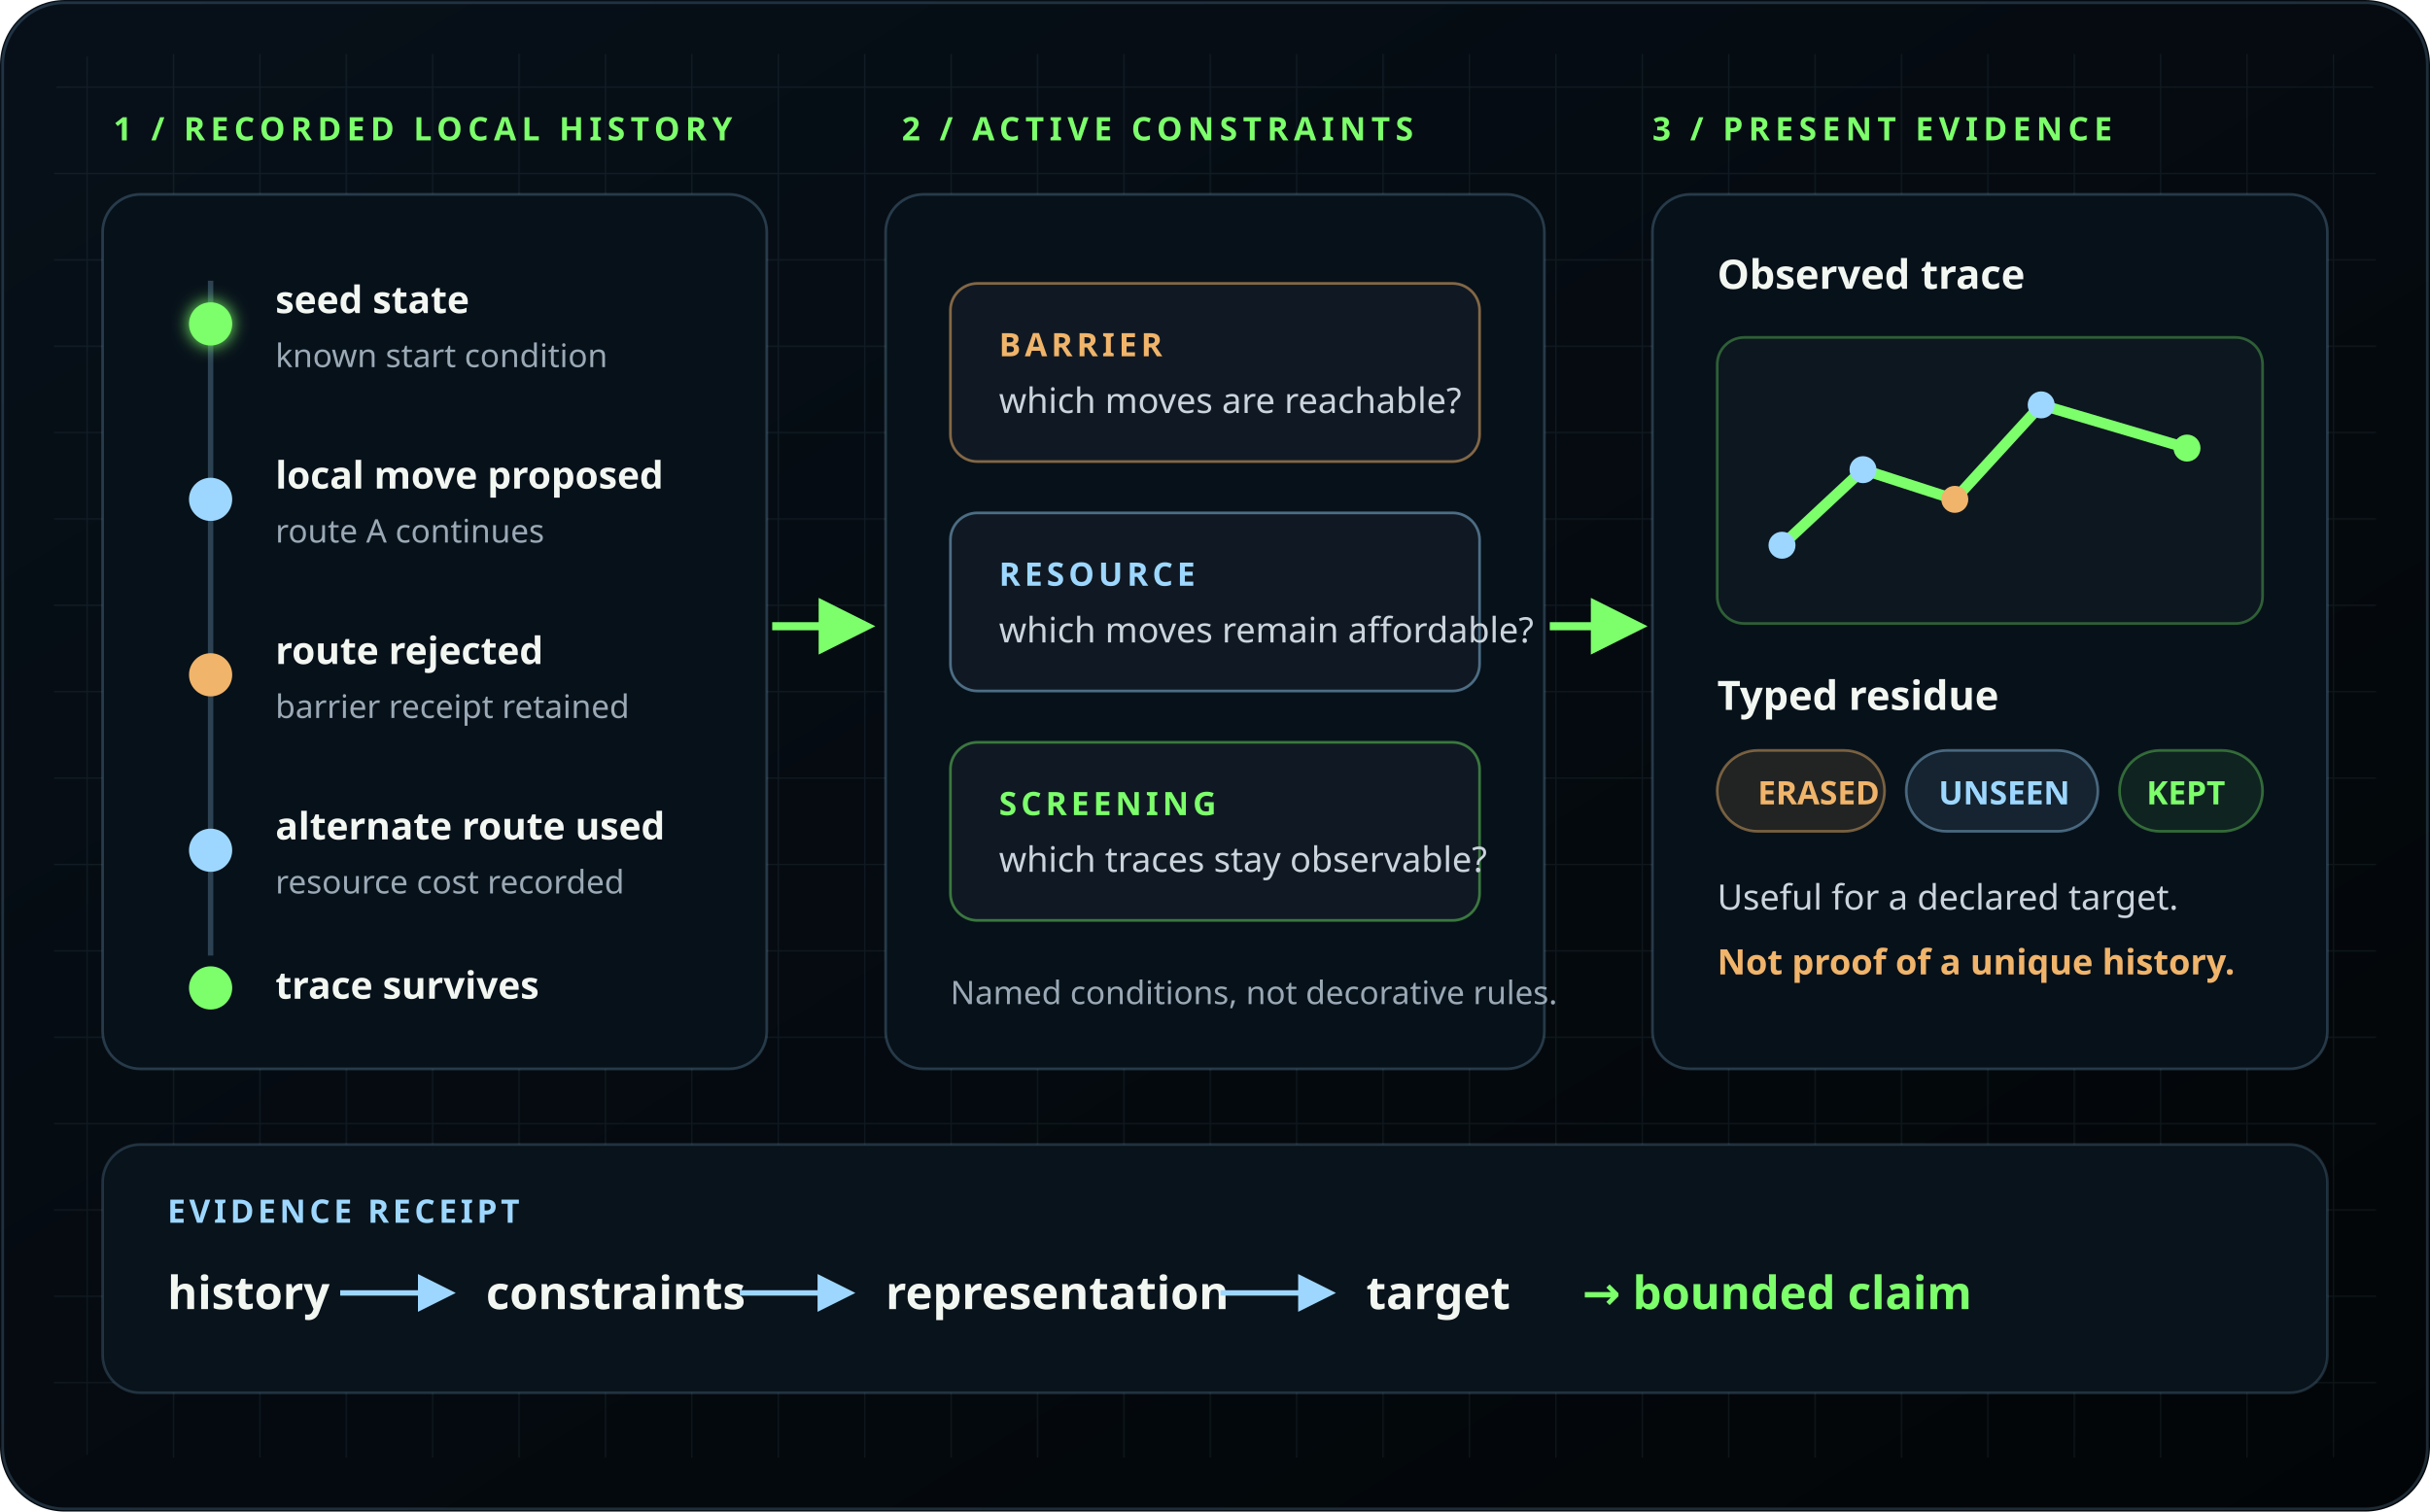
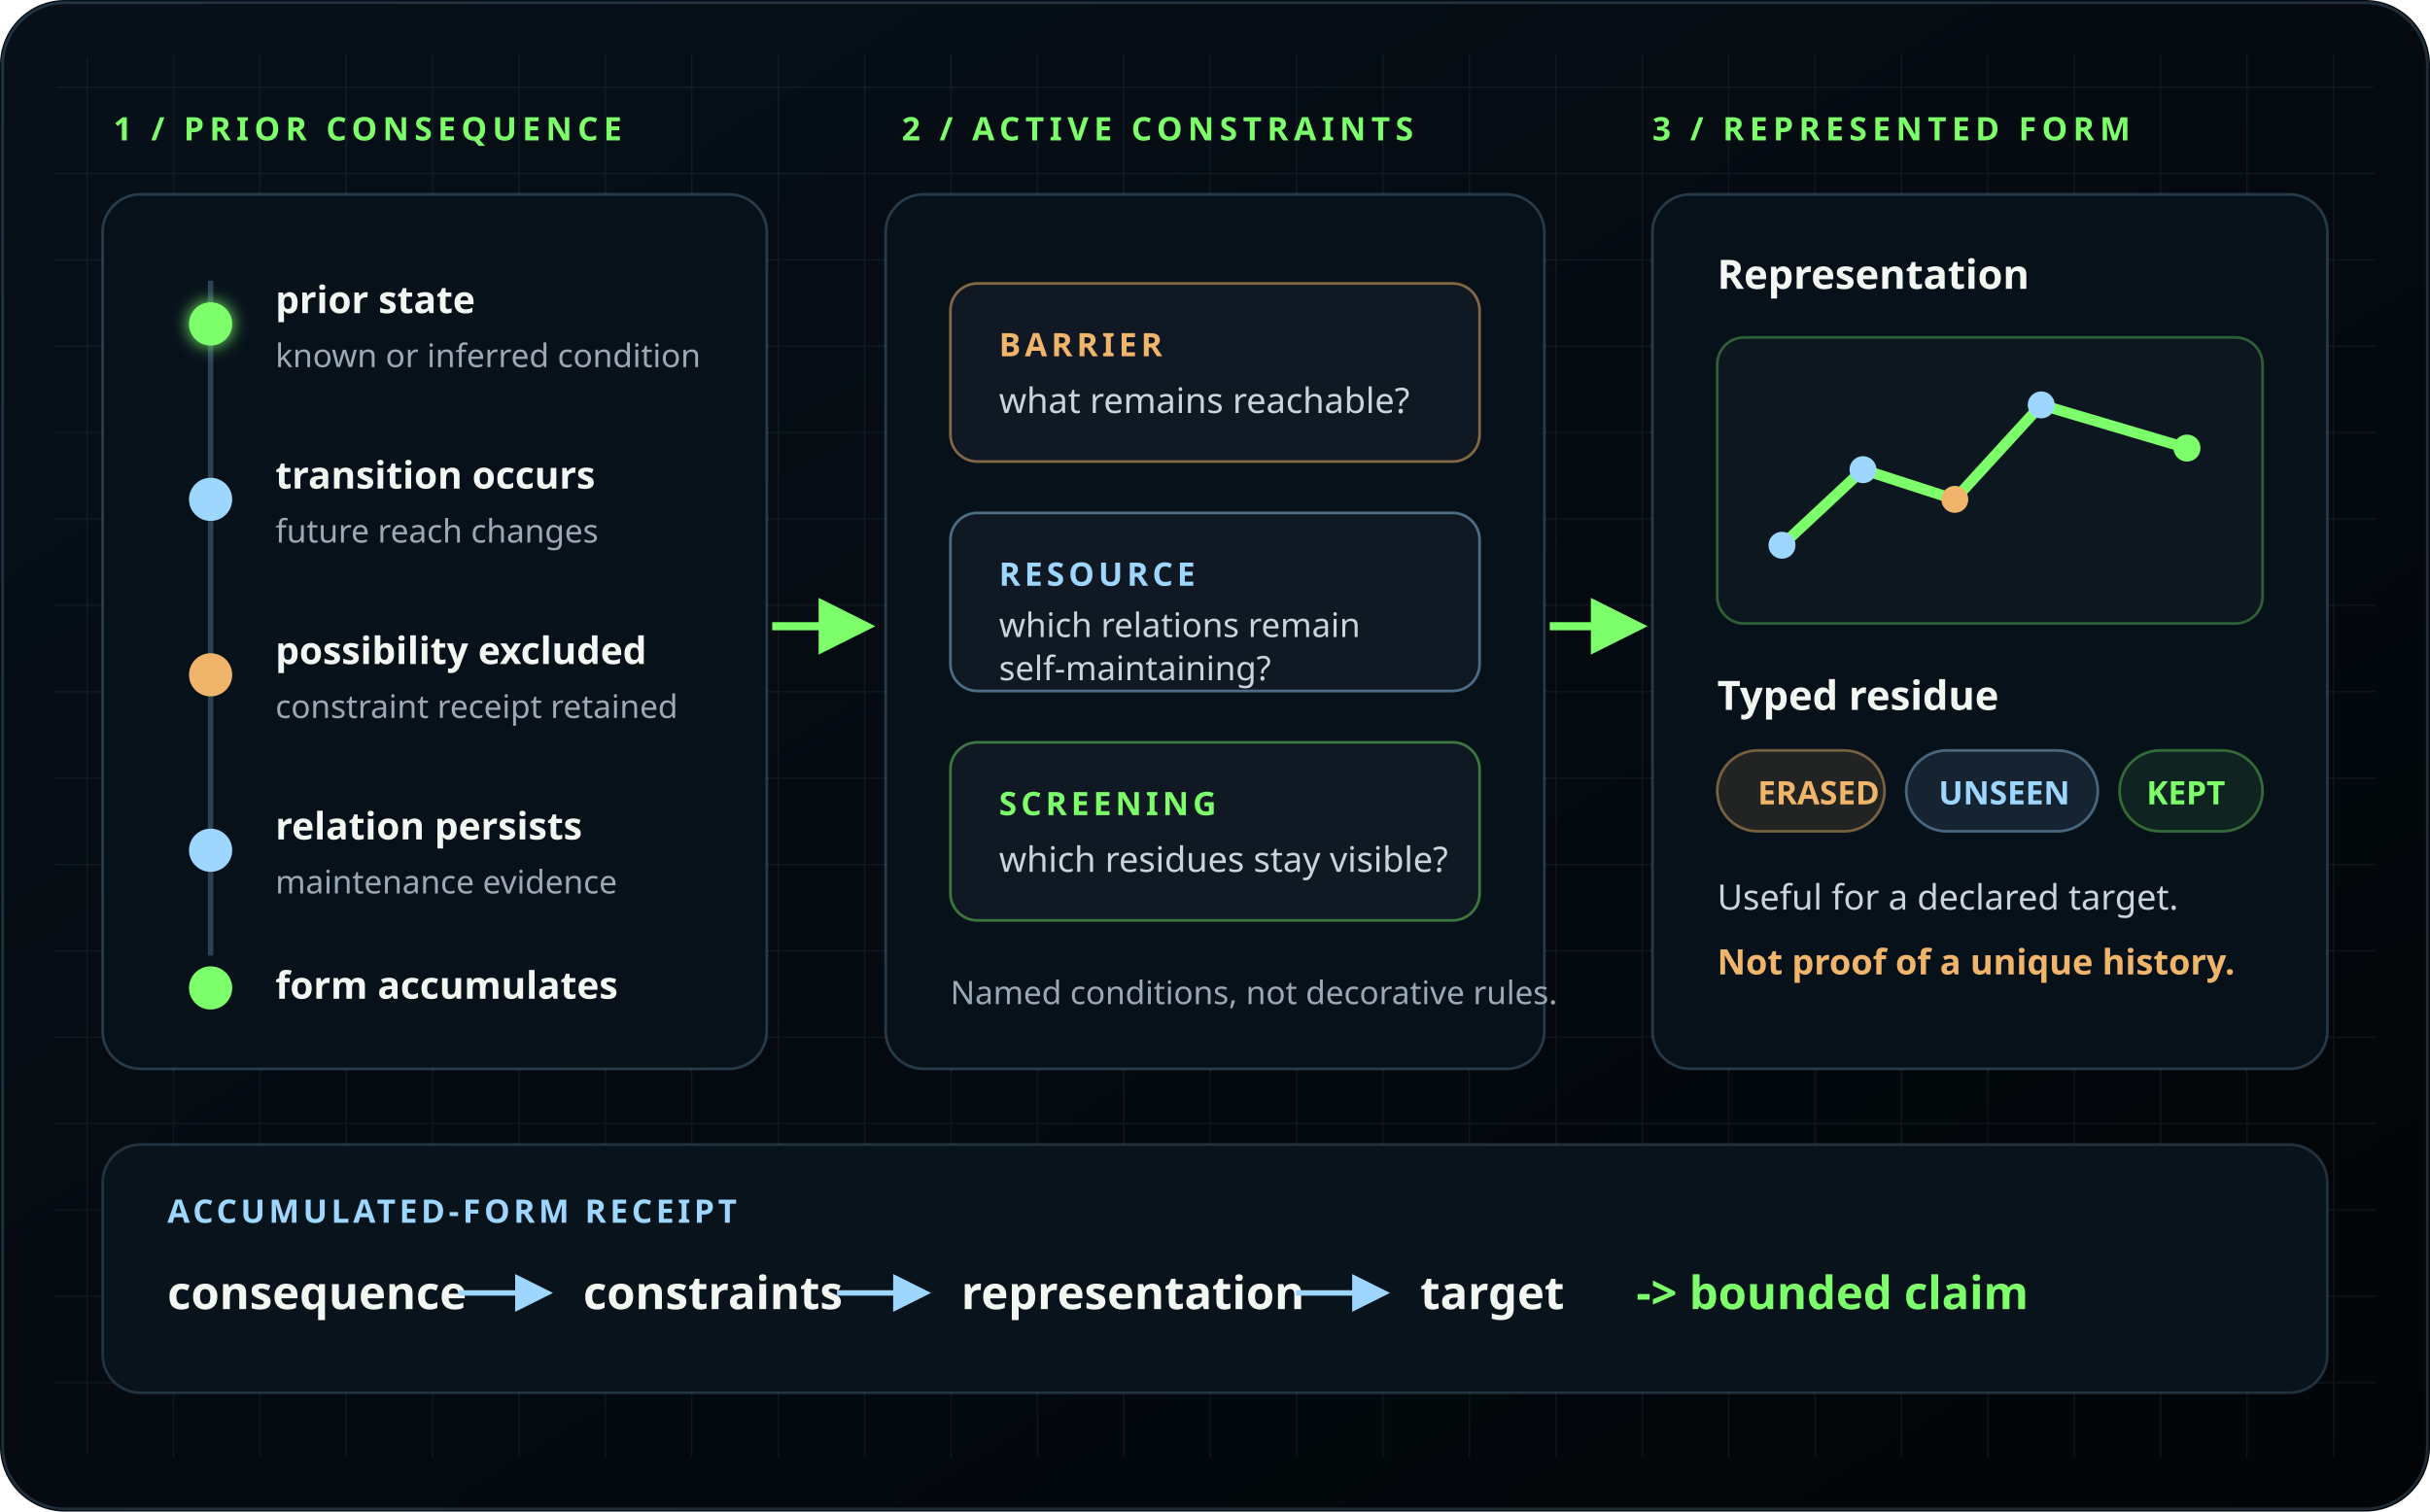
<svg xmlns="http://www.w3.org/2000/svg" width="900" height="560" viewBox="0 0 900 560" role="img" aria-labelledby="title desc">
  <defs>
    <linearGradient id="background" x1="0" y1="0" x2="1" y2="1">
      <stop offset="0" stop-color="#071019" />
      <stop offset="1" stop-color="#020507" />
    </linearGradient>
    <marker id="arrow-green" viewBox="0 0 10 10" refX="8" refY="5" markerWidth="7" markerHeight="7" orient="auto-start-reverse">
      <path d="M 0 0 L 10 5 L 0 10 z" fill="#7cff6b" />
    </marker>
    <marker id="arrow-blue" viewBox="0 0 10 10" refX="8" refY="5" markerWidth="7" markerHeight="7" orient="auto-start-reverse">
      <path d="M 0 0 L 10 5 L 0 10 z" fill="#9dd7ff" />
    </marker>
    <pattern id="grid" width="32" height="32" patternUnits="userSpaceOnUse">
      <path d="M 32 0 L 0 0 0 32" fill="none" stroke="#9dd7ff" stroke-opacity="0.07" stroke-width="1" />
    </pattern>
    <filter id="soft-glow" x="-40%" y="-40%" width="180%" height="180%">
      <feGaussianBlur stdDeviation="3" result="blur" />
      <feMerge>
        <feMergeNode in="blur" />
        <feMergeNode in="SourceGraphic" />
      </feMerge>
    </filter>
  </defs>
  <rect width="900" height="560" rx="24" fill="url(#background)" />
  <rect x="1" y="1" width="898" height="558" rx="23" fill="none" stroke="#9dd7ff" stroke-opacity="0.18" />
  <rect x="20" y="20" width="860" height="520" rx="18" fill="url(#grid)" />
-   <text x="42" y="52" fill="#7cff6b" font-family="system-ui, sans-serif" font-size="12" font-weight="700" letter-spacing="2">1 / RECORDED LOCAL HISTORY</text>
+   <text x="42" y="52" fill="#7cff6b" font-family="system-ui, sans-serif" font-size="12" font-weight="700" letter-spacing="2">1 / PRIOR CONSEQUENCE</text>
  <text x="334" y="52" fill="#7cff6b" font-family="system-ui, sans-serif" font-size="12" font-weight="700" letter-spacing="2">2 / ACTIVE CONSTRAINTS</text>
-   <text x="612" y="52" fill="#7cff6b" font-family="system-ui, sans-serif" font-size="12" font-weight="700" letter-spacing="2">3 / PRESENT EVIDENCE</text>
+   <text x="612" y="52" fill="#7cff6b" font-family="system-ui, sans-serif" font-size="12" font-weight="700" letter-spacing="2">3 / REPRESENTED FORM</text>
  <rect x="38" y="72" width="246" height="324" rx="14" fill="#07111a" stroke="#9dd7ff" stroke-opacity="0.22" />
  <line x1="78" y1="104" x2="78" y2="354" stroke="#9dd7ff" stroke-opacity="0.25" stroke-width="2" />
  <g font-family="system-ui, sans-serif">
    <circle cx="78" cy="120" r="8" fill="#7cff6b" filter="url(#soft-glow)" />
-     <text x="102" y="116" fill="#f3f7f2" font-size="14" font-weight="700">seed state</text>
-     <text x="102" y="136" fill="#9aa9b5" font-size="12">known start condition</text>
+     <text x="102" y="116" fill="#f3f7f2" font-size="14" font-weight="700">prior state</text>
+     <text x="102" y="136" fill="#9aa9b5" font-size="12">known or inferred condition</text>
    <circle cx="78" cy="185" r="8" fill="#9dd7ff" />
-     <text x="102" y="181" fill="#f3f7f2" font-size="14" font-weight="700">local move proposed</text>
-     <text x="102" y="201" fill="#9aa9b5" font-size="12">route A continues</text>
+     <text x="102" y="181" fill="#f3f7f2" font-size="14" font-weight="700">transition occurs</text>
+     <text x="102" y="201" fill="#9aa9b5" font-size="12">future reach changes</text>
    <circle cx="78" cy="250" r="8" fill="#f0b46a" />
-     <text x="102" y="246" fill="#f3f7f2" font-size="14" font-weight="700">route rejected</text>
-     <text x="102" y="266" fill="#9aa9b5" font-size="12">barrier receipt retained</text>
+     <text x="102" y="246" fill="#f3f7f2" font-size="14" font-weight="700">possibility excluded</text>
+     <text x="102" y="266" fill="#9aa9b5" font-size="12">constraint receipt retained</text>
    <circle cx="78" cy="315" r="8" fill="#9dd7ff" />
-     <text x="102" y="311" fill="#f3f7f2" font-size="14" font-weight="700">alternate route used</text>
-     <text x="102" y="331" fill="#9aa9b5" font-size="12">resource cost recorded</text>
+     <text x="102" y="311" fill="#f3f7f2" font-size="14" font-weight="700">relation persists</text>
+     <text x="102" y="331" fill="#9aa9b5" font-size="12">maintenance evidence</text>
    <circle cx="78" cy="366" r="8" fill="#7cff6b" />
-     <text x="102" y="370" fill="#f3f7f2" font-size="14" font-weight="700">trace survives</text>
+     <text x="102" y="370" fill="#f3f7f2" font-size="14" font-weight="700">form accumulates</text>
  </g>
  <path d="M 286 232 H 320" fill="none" stroke="#7cff6b" stroke-width="3" marker-end="url(#arrow-green)" />
  <rect x="328" y="72" width="244" height="324" rx="14" fill="#07111a" stroke="#9dd7ff" stroke-opacity="0.22" />
  <g font-family="system-ui, sans-serif">
    <rect x="352" y="105" width="196" height="66" rx="10" fill="#101923" stroke="#f0b46a" stroke-opacity="0.52" />
    <text x="370" y="132" fill="#f0b46a" font-size="12" font-weight="700" letter-spacing="1.5">BARRIER</text>
-     <text x="370" y="153" fill="#cbd4dc" font-size="13">which moves are reachable?</text>
+     <text x="370" y="153" fill="#cbd4dc" font-size="13">what remains reachable?</text>
    <rect x="352" y="190" width="196" height="66" rx="10" fill="#101923" stroke="#9dd7ff" stroke-opacity="0.45" />
    <text x="370" y="217" fill="#9dd7ff" font-size="12" font-weight="700" letter-spacing="1.5">RESOURCE</text>
-     <text x="370" y="238" fill="#cbd4dc" font-size="13">which moves remain affordable?</text>
+     <text x="370" y="236" fill="#cbd4dc" font-size="12.5">which relations remain</text>
+     <text x="370" y="252" fill="#cbd4dc" font-size="12.5">self-maintaining?</text>
    <rect x="352" y="275" width="196" height="66" rx="10" fill="#101923" stroke="#7cff6b" stroke-opacity="0.42" />
    <text x="370" y="302" fill="#7cff6b" font-size="12" font-weight="700" letter-spacing="1.5">SCREENING</text>
-     <text x="370" y="323" fill="#cbd4dc" font-size="13">which traces stay observable?</text>
+     <text x="370" y="323" fill="#cbd4dc" font-size="13">which residues stay visible?</text>
    <text x="352" y="372" fill="#9aa9b5" font-size="12">Named conditions, not decorative rules.</text>
  </g>
  <path d="M 574 232 H 606" fill="none" stroke="#7cff6b" stroke-width="3" marker-end="url(#arrow-green)" />
  <rect x="612" y="72" width="250" height="324" rx="14" fill="#07111a" stroke="#9dd7ff" stroke-opacity="0.22" />
  <g font-family="system-ui, sans-serif">
-     <text x="636" y="107" fill="#f3f7f2" font-size="15" font-weight="700">Observed trace</text>
+     <text x="636" y="107" fill="#f3f7f2" font-size="15" font-weight="700">Representation</text>
    <rect x="636" y="125" width="202" height="106" rx="10" fill="#0d1720" stroke="#7cff6b" stroke-opacity="0.32" />
    <path d="M 660 202 L 690 174 L 724 185 L 756 150 L 810 166" fill="none" stroke="#7cff6b" stroke-width="4" stroke-linejoin="round" />
    <circle cx="660" cy="202" r="5" fill="#9dd7ff" />
    <circle cx="690" cy="174" r="5" fill="#9dd7ff" />
    <circle cx="724" cy="185" r="5" fill="#f0b46a" />
    <circle cx="756" cy="150" r="5" fill="#9dd7ff" />
    <circle cx="810" cy="166" r="5" fill="#7cff6b" />
    <text x="636" y="263" fill="#f3f7f2" font-size="15" font-weight="700">Typed residue</text>
    <rect x="636" y="278" width="62" height="30" rx="15" fill="#f0b46a" fill-opacity="0.12" stroke="#f0b46a" stroke-opacity="0.45" />
    <text x="651" y="298" fill="#f0b46a" font-size="12" font-weight="700">ERASED</text>
    <rect x="706" y="278" width="71" height="30" rx="15" fill="#9dd7ff" fill-opacity="0.10" stroke="#9dd7ff" stroke-opacity="0.4" />
    <text x="718" y="298" fill="#9dd7ff" font-size="12" font-weight="700">UNSEEN</text>
    <rect x="785" y="278" width="53" height="30" rx="15" fill="#7cff6b" fill-opacity="0.08" stroke="#7cff6b" stroke-opacity="0.35" />
    <text x="795" y="298" fill="#7cff6b" font-size="12" font-weight="700">KEPT</text>
    <text x="636" y="337" fill="#cbd4dc" font-size="13">Useful for a declared target.</text>
    <text x="636" y="361" fill="#f0b46a" font-size="13" font-weight="700">Not proof of a unique history.</text>
  </g>
  <rect x="38" y="424" width="824" height="92" rx="14" fill="#09131b" stroke="#9dd7ff" stroke-opacity="0.18" />
  <g font-family="system-ui, sans-serif">
-     <text x="62" y="453" fill="#9dd7ff" font-size="12" font-weight="700" letter-spacing="1.35">EVIDENCE RECEIPT</text>
-     <text x="62" y="485" fill="#f3f7f2" font-size="17" font-weight="700">history</text>
-     <path d="M 126 479 H 166" stroke="#9dd7ff" stroke-width="2" marker-end="url(#arrow-blue)" />
-     <text x="180" y="485" fill="#f3f7f2" font-size="17" font-weight="700">constraints</text>
-     <path d="M 274 479 H 314" stroke="#9dd7ff" stroke-width="2" marker-end="url(#arrow-blue)" />
-     <text x="328" y="485" fill="#f3f7f2" font-size="17" font-weight="700">representation</text>
-     <path d="M 452 479 H 492" stroke="#9dd7ff" stroke-width="2" marker-end="url(#arrow-blue)" />
-     <text x="506" y="485" fill="#f3f7f2" font-size="17" font-weight="700">target</text>
-     <text x="586" y="485" fill="#7cff6b" font-size="17" font-weight="700">→ bounded claim</text>
+     <text x="62" y="453" fill="#9dd7ff" font-size="12" font-weight="700" letter-spacing="1.35">ACCUMULATED-FORM RECEIPT</text>
+     <text x="62" y="485" fill="#f3f7f2" font-size="17" font-weight="700">consequence</text>
+     <path d="M 170 479 H 202" stroke="#9dd7ff" stroke-width="2" marker-end="url(#arrow-blue)" />
+     <text x="216" y="485" fill="#f3f7f2" font-size="17" font-weight="700">constraints</text>
+     <path d="M 310 479 H 342" stroke="#9dd7ff" stroke-width="2" marker-end="url(#arrow-blue)" />
+     <text x="356" y="485" fill="#f3f7f2" font-size="17" font-weight="700">representation</text>
+     <path d="M 480 479 H 512" stroke="#9dd7ff" stroke-width="2" marker-end="url(#arrow-blue)" />
+     <text x="526" y="485" fill="#f3f7f2" font-size="17" font-weight="700">target</text>
+     <text x="606" y="485" fill="#7cff6b" font-size="17" font-weight="700">-&gt; bounded claim</text>
  </g>
</svg>
